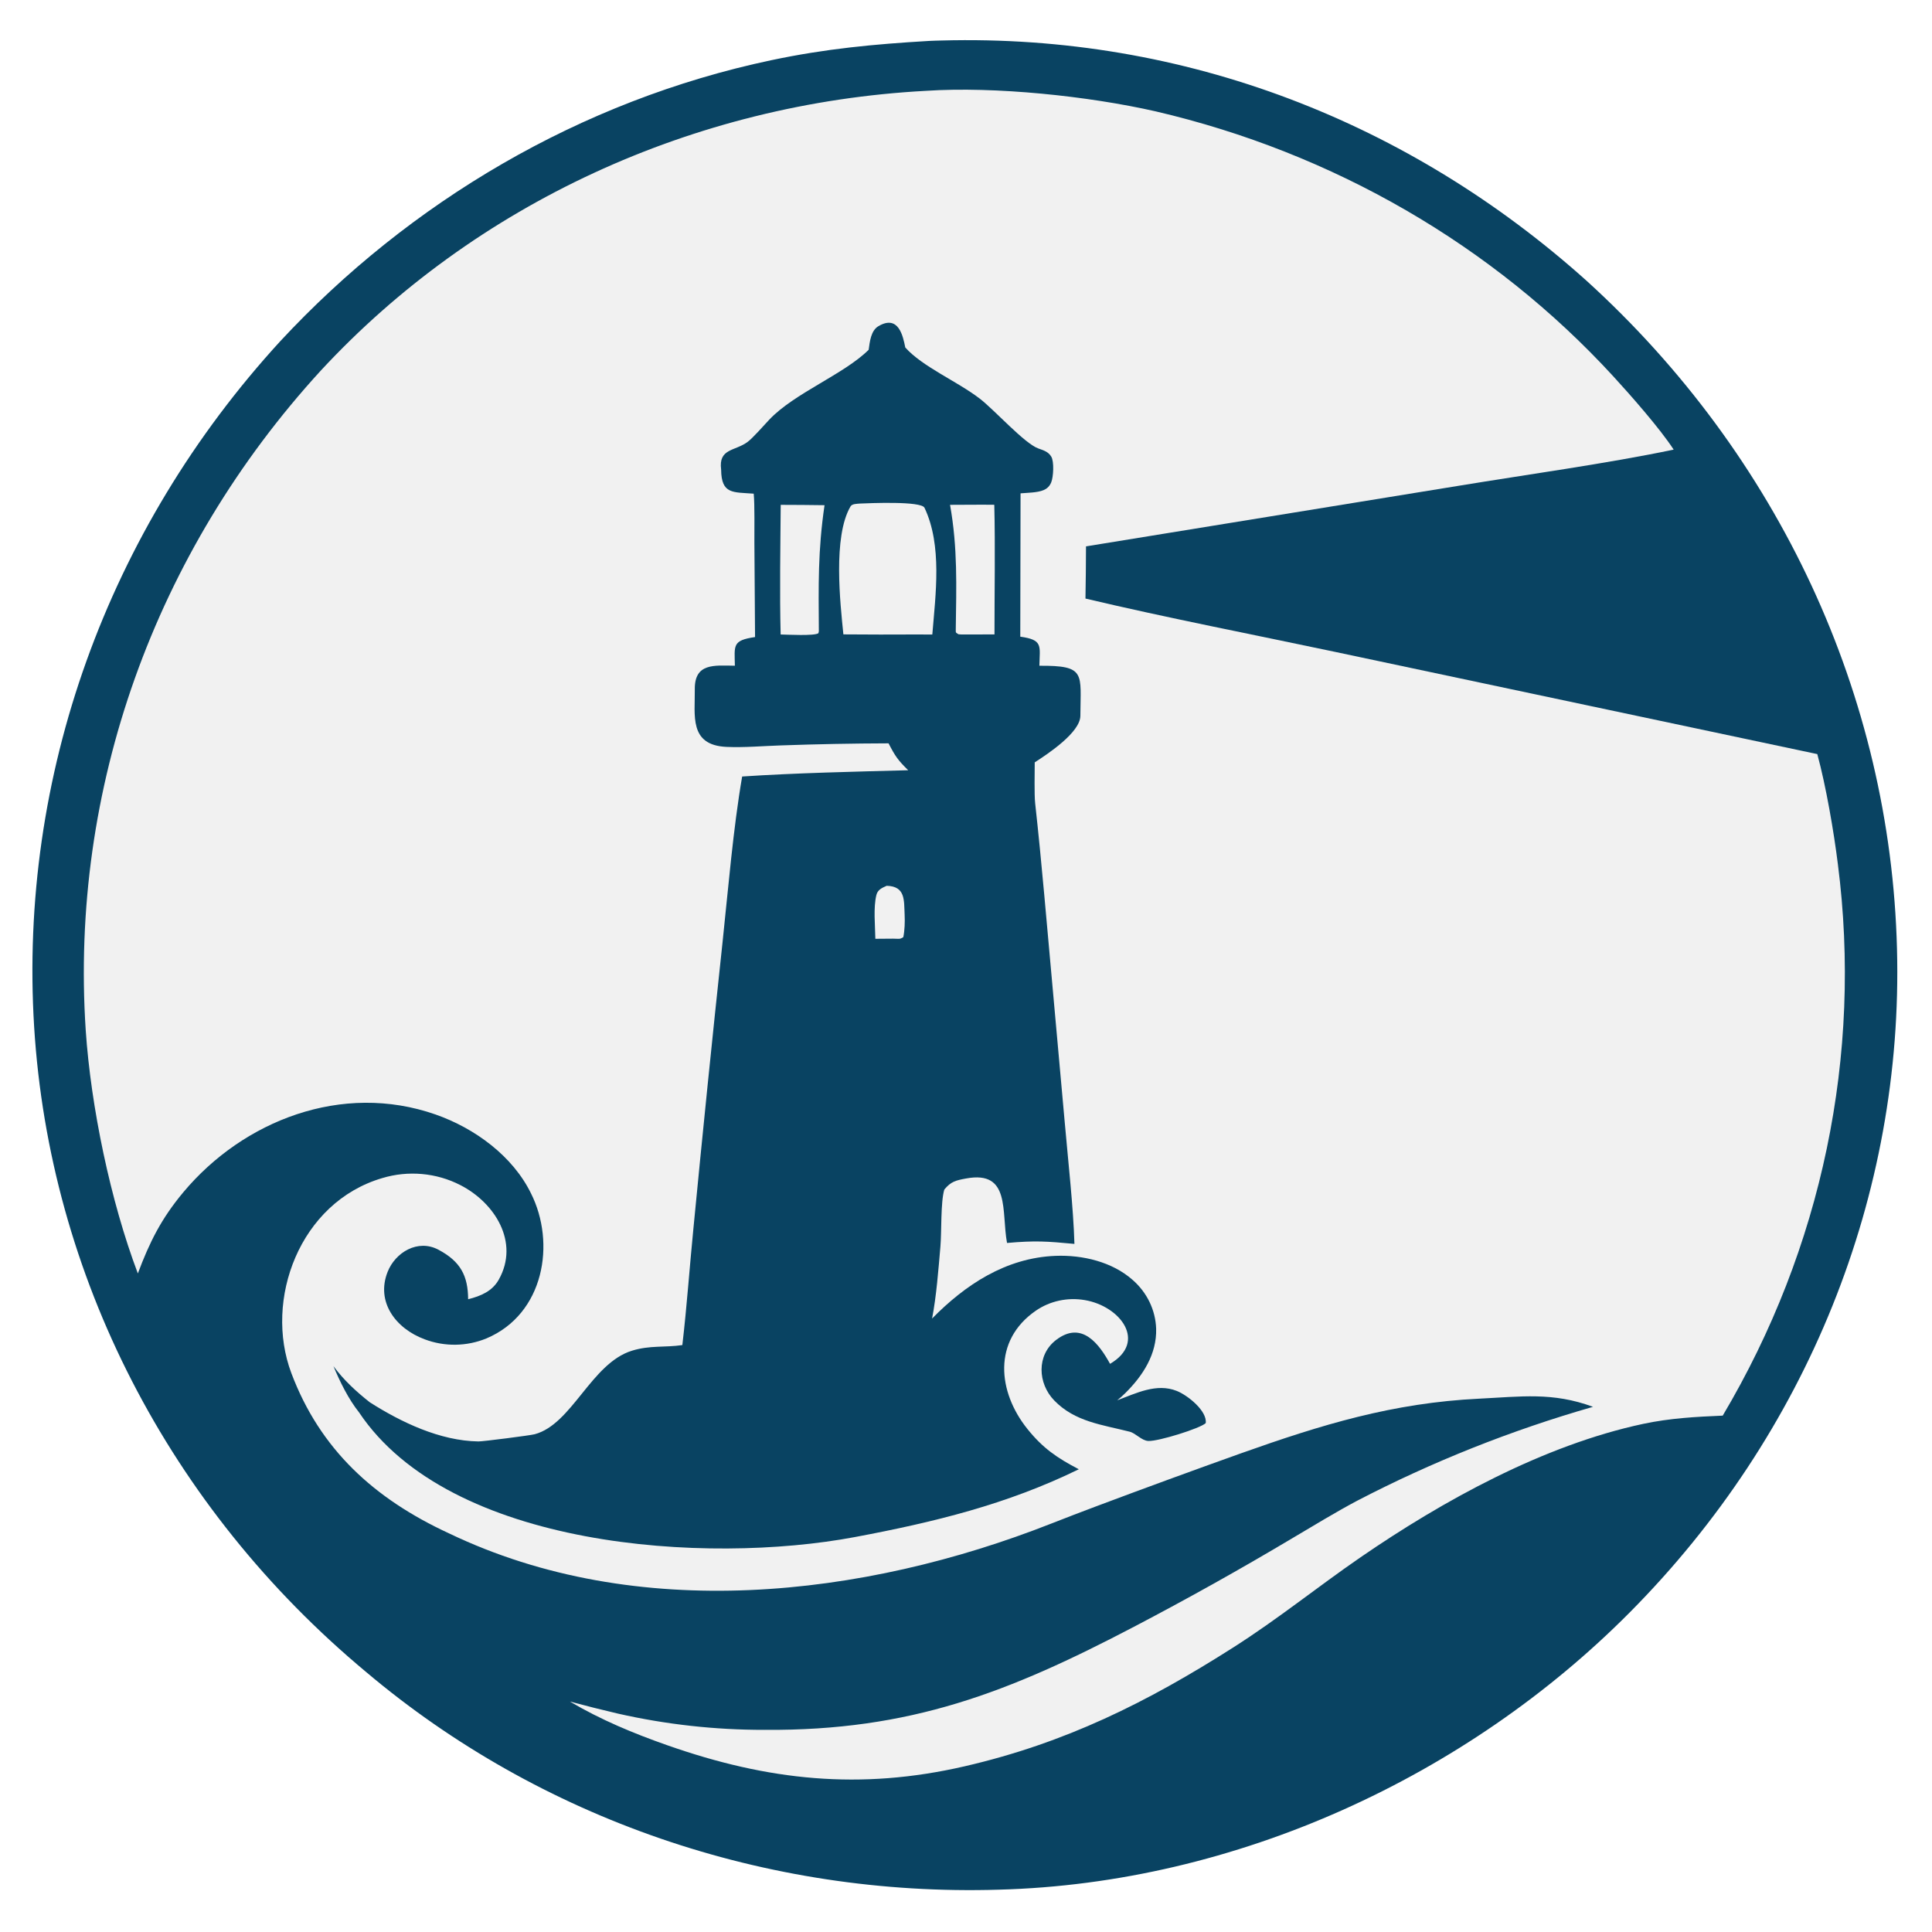
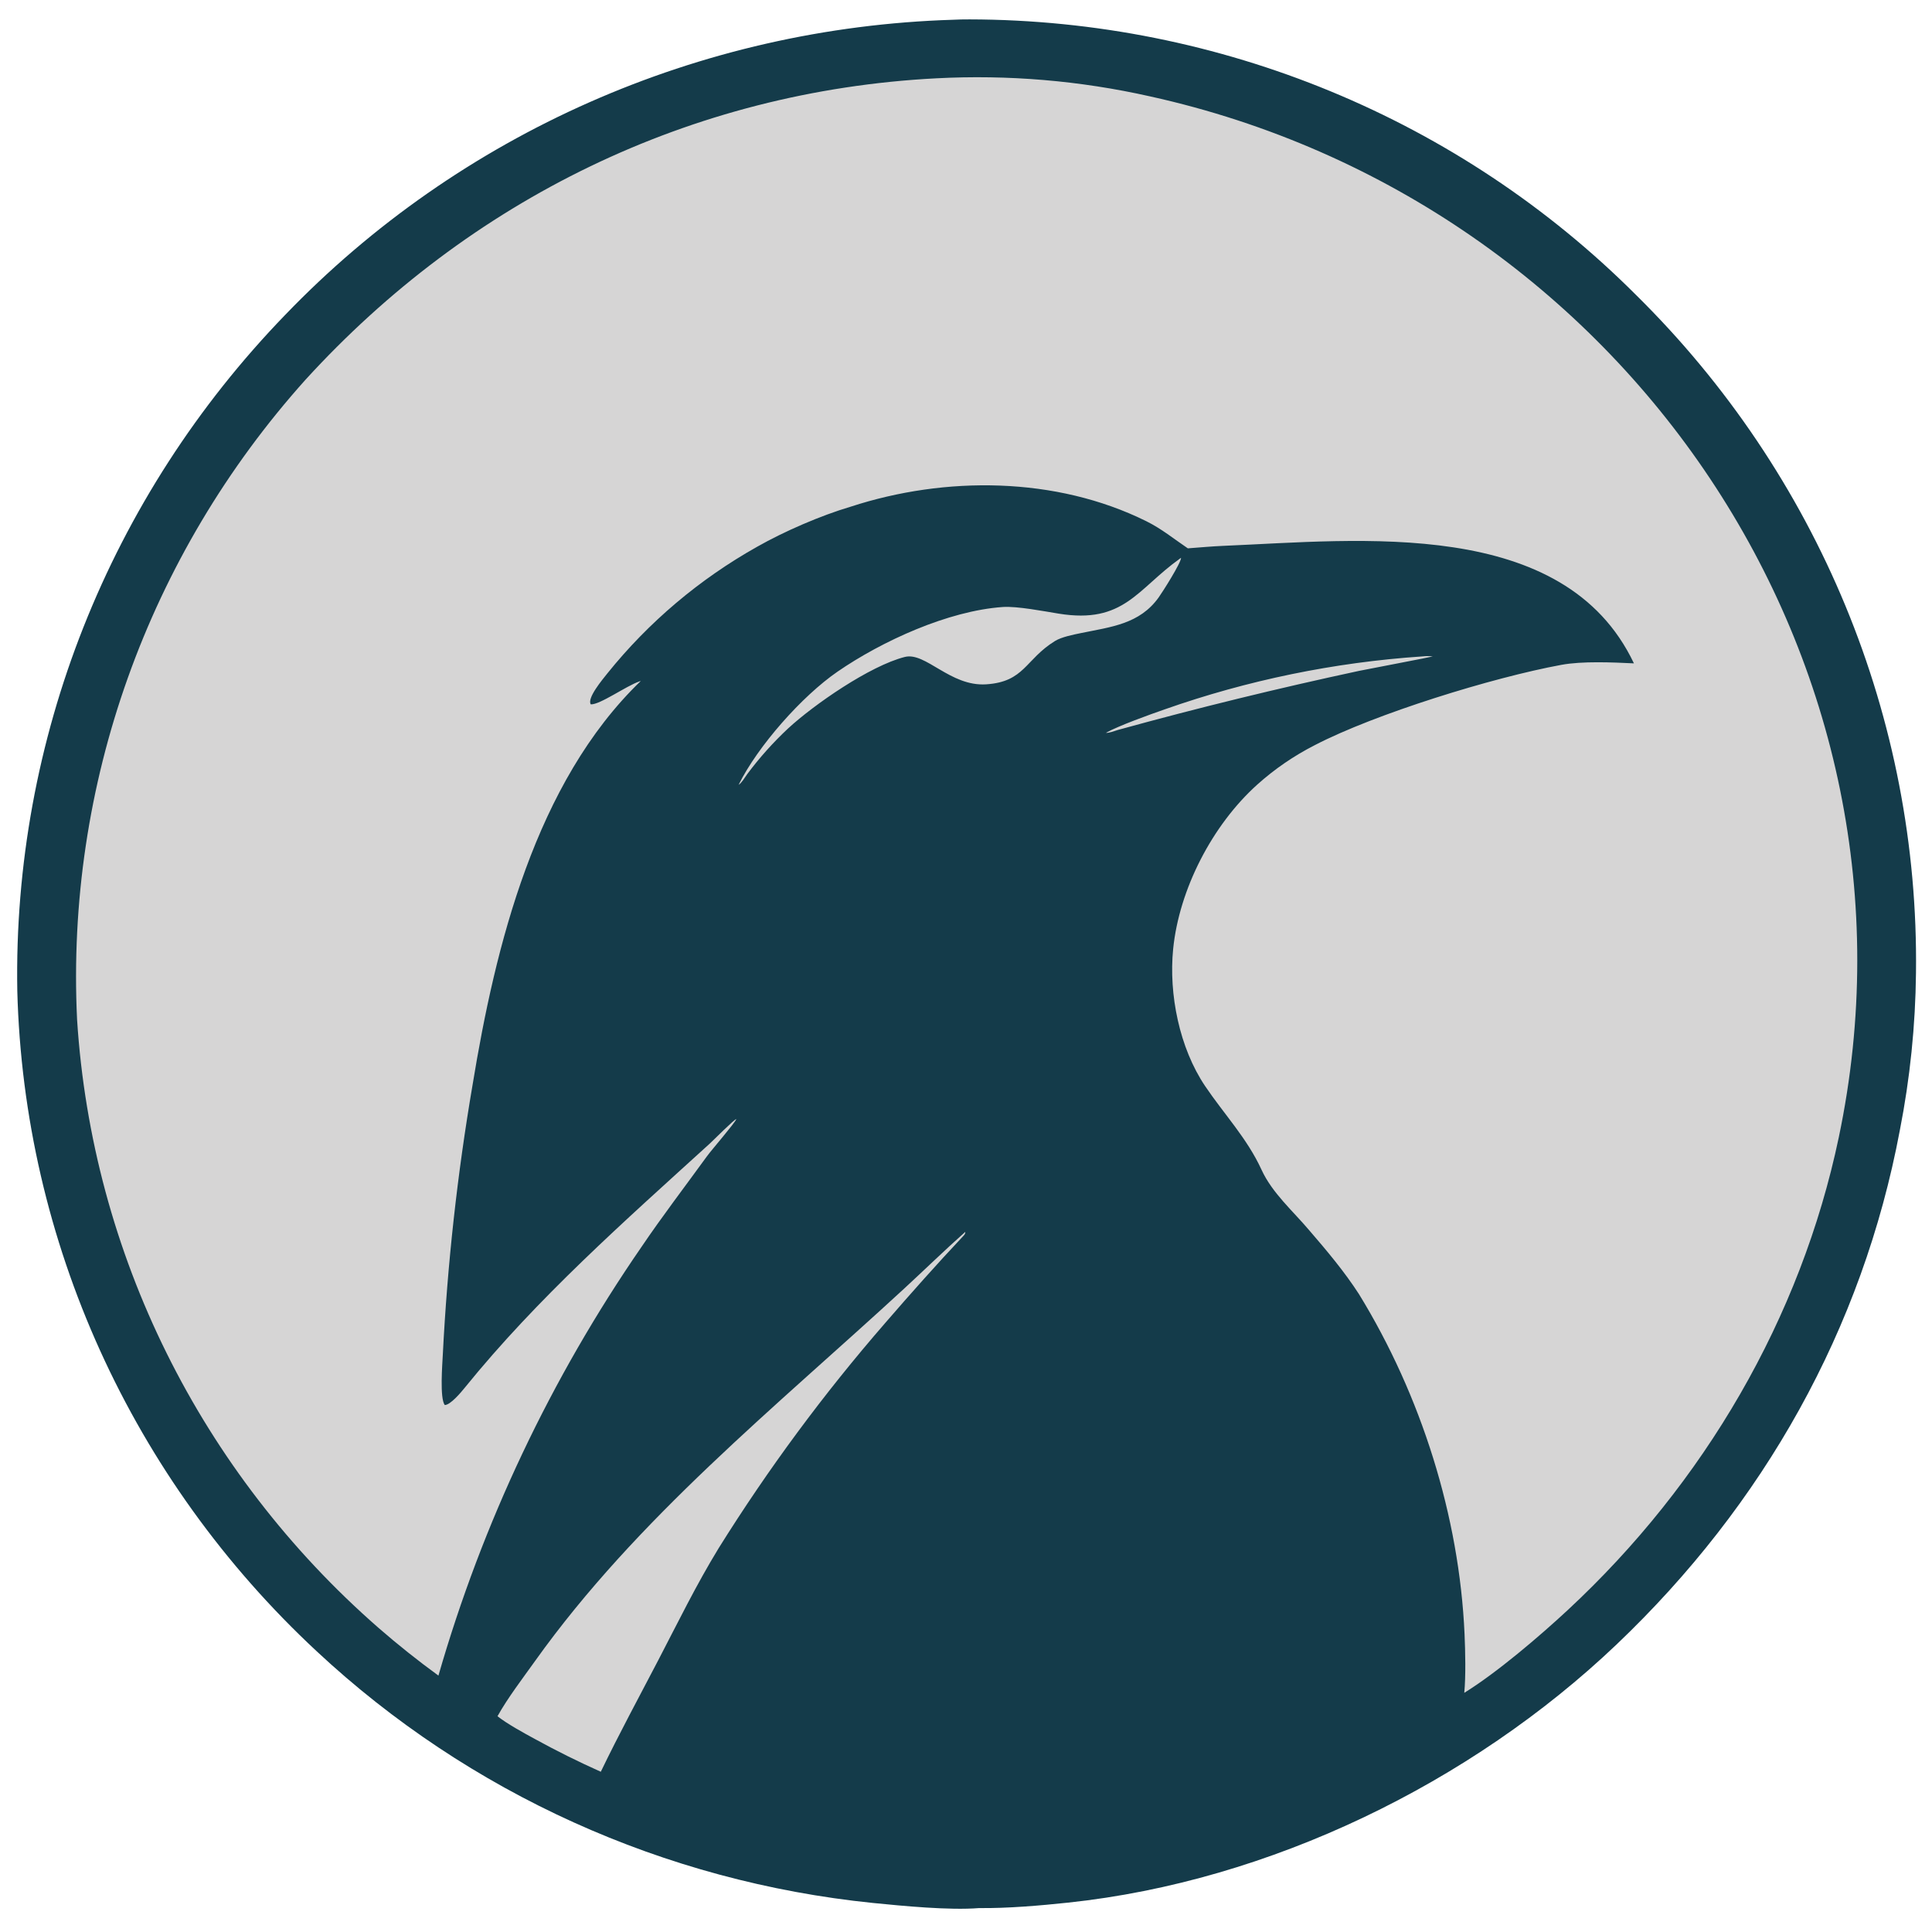
<svg xmlns="http://www.w3.org/2000/svg" width="512" height="512" viewBox="0 0 512 512" fill="none">
-   <ellipse cx="258" cy="250" rx="241" ry="228" fill="#F1F1F1" />
-   <path d="M246.226 10.844C247.312 10.786 248.467 10.762 249.556 10.733C314.133 8.985 373.707 32.46 420.465 74.412C471.42 120.716 501.001 184.369 502.722 251.409C504.457 316.684 478.966 379.955 431.827 427.38C388.779 470.713 327.676 499.107 264.687 500.783C203.088 502.658 143.072 482.002 96.975 443.058C44.802 399.584 13.128 338.002 9.047 272.11C4.957 205.75 28.379 140.511 74.278 90.416C108.502 53.573 153.749 26.65 204.406 15.952C218.852 12.902 231.611 11.707 246.226 10.844ZM36.531 337.479C39.641 329.177 42.736 322.945 48.606 315.931C64.469 296.976 90.65 286.696 115.395 295.341C125.913 299.014 135.904 306.422 140.709 316.24C147.352 329.448 144.22 348.226 128.916 354.692C123.705 356.841 117.809 356.926 112.533 354.928C104.814 352.061 99.581 344.99 102.723 337.057C104.766 331.896 110.715 328.279 116.184 331.184C122.065 334.306 124.02 338.109 124.061 344.31C127.456 343.459 130.467 342.174 132.19 339.102C137.731 329.211 131.131 318.722 121.991 314.059C115.642 310.795 108.173 310.127 101.295 312.207C79.386 318.647 69.886 344.483 77.223 363.927C84.808 384.029 99.044 397.133 118.974 406.349C168.744 430.225 228.655 423.426 278.634 403.749C282.576 402.199 286.547 400.677 290.512 399.187C303.254 394.404 316.036 389.725 328.861 385.147C350.175 377.576 369.063 371.772 392.042 370.66C403 370.127 411.45 368.858 422.163 372.824C400.455 379.044 379.485 387.397 359.594 397.747C353.941 400.746 347.938 404.423 342.404 407.691C328.679 415.873 314.712 423.681 300.521 431.107C267.295 448.509 241.248 458.708 202.678 458.431C189.579 458.456 176.522 457.013 163.777 454.127C159.507 453.128 155.255 452.06 151.024 450.923C159.266 455.787 167.804 459.335 176.836 462.508C203.499 471.875 227.93 474.481 255.652 468.085C282.294 461.938 303.956 451.162 326.792 436.618C338.806 428.968 349.017 420.64 360.607 412.666C382.312 397.741 409.063 382.957 435.484 377.336C442.544 375.833 449.408 375.462 456.54 375.156C482.868 330.793 493.561 279.563 487.051 228.986C485.999 220.485 483.907 208.301 481.604 199.843L353.938 172.781C332.31 168.208 309.056 163.692 287.659 158.625C287.742 154.015 287.788 149.405 287.802 144.795L386.7 128.716C404.645 125.763 426.025 122.821 443.54 119.155C439.962 113.625 432.078 104.671 427.551 99.745C395.666 65 353.293 40.469 306.22 29.503C288.527 25.485 263.691 22.85 245.409 24.07C183.677 27.369 125.909 54.073 85.01 98.214C40.894 146.399 18.511 209.199 22.715 272.993C24.084 293.283 29.265 318.256 36.531 337.479Z" fill="#094362" />
-   <path d="M230.204 92.697C230.512 90.543 230.777 87.616 232.812 86.427C238.108 83.334 239.306 89.023 239.905 92.081C244.422 97.169 253.613 101.027 259.594 105.598C263.555 108.626 271.482 117.542 275.189 118.855C276.582 119.349 277.813 119.717 278.591 121.004C279.395 122.34 279.167 126.387 278.588 127.82C278.194 128.786 277.568 129.451 276.572 129.879C274.914 130.589 272.283 130.575 270.456 130.742L270.383 168.724C276.476 169.573 275.549 171.134 275.447 176.431C287.861 176.356 286.362 178.397 286.309 189.689C286.289 194.108 277.717 199.772 274.212 202.035C274.216 204.607 274.07 210.506 274.328 212.87C275.212 220.913 275.993 228.882 276.721 236.939L282.172 297.489C282.999 306.992 284.482 320.282 284.734 329.646C277.317 328.956 274.424 328.736 266.872 329.397C265.339 321.123 267.868 310.127 256.052 312.304C253.322 312.808 252.001 313.108 250.251 315.247C249.254 318.581 249.559 326.442 249.221 330.333C248.692 336.398 248.169 343.475 247.011 349.427C255.748 340.526 266.518 333.32 279.749 332.813C286.948 332.539 294.742 334.413 300.127 339.165C303.969 342.498 306.226 347.171 306.389 352.118C306.581 358.825 302.917 364.554 298.171 369.232C297.506 369.885 296.807 370.505 296.076 371.095C301.07 369.239 306.491 366.46 311.873 368.618C314.805 369.793 319.942 373.933 319.531 377.138C318.115 378.524 307.024 381.987 304.34 381.873C302.553 381.804 301.034 379.847 299.369 379.413C292.002 377.541 284.886 376.797 279.399 371.154C274.967 366.595 274.676 359.106 279.849 355.123C286.776 349.792 291.389 356.39 294.176 361.431C304.082 355.615 296.92 346.125 287.467 344.537C282.94 343.758 278.273 344.764 274.54 347.322C262.973 355.281 264.416 368.911 272.273 378.688C276.36 383.776 280.061 386.319 285.899 389.369C266.835 398.689 247.553 403.387 226.577 407.332C187.053 414.758 119.235 410.306 95.153 374.296C92.34 370.767 90.069 366.148 88.368 362.049C91.12 365.76 94.339 368.728 97.99 371.614C106.252 376.879 116.608 381.858 126.807 381.996C127.956 382.012 140.464 380.411 141.686 380.09C151.593 377.465 156.693 361.274 167.474 357.95C172.276 356.472 176.112 357.149 180.828 356.459C182.036 346.156 182.734 335.894 183.76 325.575C186.203 300.265 188.774 274.966 191.485 249.679C192.961 235.789 194.318 219.433 196.681 205.782C210.591 204.853 226.666 204.491 240.683 204.122C237.959 201.461 237.201 200.342 235.48 196.992C225.935 197.02 216.387 197.205 206.845 197.545C202.188 197.697 197.22 198.145 192.541 197.935C182.536 197.488 184.21 189.579 184.128 182.702C184.042 175.691 189.221 176.341 194.751 176.423C194.655 171.027 194.013 169.715 200.097 168.826L199.921 143.773C199.901 140.539 200.03 133.807 199.742 130.827C194.219 130.405 191.177 131.014 191.108 124.47C190.36 118.767 194.781 119.615 198.131 117.104C199.544 116.044 202.347 112.824 203.86 111.219C210.466 104.209 223.724 99.157 230.204 92.697ZM223.506 168.117C230.006 168.171 236.509 168.179 243.009 168.141L247.073 168.157C247.941 157.544 249.738 144.54 245.002 134.567C244.131 132.732 230.373 133.346 227.888 133.448C227.054 133.53 225.812 133.492 225.389 134.219C220.689 142.276 222.675 159.874 223.506 168.117ZM234.983 234.746C233.732 235.291 232.597 235.791 232.253 237.176C231.422 240.534 231.925 245.259 231.978 248.79L236.678 248.755C238.174 248.753 238.386 249.004 239.388 248.356C239.753 246.585 239.829 244.265 239.739 242.457C239.547 238.598 240.011 234.875 234.983 234.746ZM217.002 167.31C216.926 155.054 216.731 146.023 218.511 133.883C214.656 133.846 210.744 133.777 206.898 133.79C206.812 144.814 206.597 157.195 206.881 168.146C208.602 168.18 215.88 168.576 216.89 167.802L217.002 167.31ZM254.758 168.143L263.549 168.129C263.539 156.929 263.774 144.906 263.496 133.77L260.312 133.748L251.773 133.786C253.815 145.26 253.441 155.316 253.289 166.833C253.276 167.796 253.286 167.587 254 168.085L254.758 168.143Z" fill="#094362" />
+   <circle cx="256" cy="256" r="245" fill="#D6D5D5" />
+   <path d="M252.532 5.237C254.001 5.163 255.472 5.129 256.942 5.138C323.341 5.267 386.925 31.544 433.502 78.105C481.831 125.724 508.601 190.505 507.757 257.795C507.61 271.799 506.179 285.761 503.481 299.512C493.588 352.231 467.362 398.744 428.352 435.854C389.818 472.51 336.575 498.53 283.095 504.211C275.593 505.008 266.98 505.747 259.466 505.661C251.643 506.304 239.199 505.089 231.316 504.303C176.058 498.664 124.244 475.217 83.931 437.609C34.877 391.979 6.323 328.999 4.584 262.602C3.408 196.015 28.919 131.649 75.601 83.425C121.782 35.413 185.379 7.309 252.532 5.237ZM116.189 444.051C127.847 403.58 146.024 365.21 170.03 330.402C175.521 322.295 181.572 314.385 187.327 306.455C188.613 304.684 194.735 297.64 195.137 296.564C194.549 296.636 189.139 302.115 188.061 303.095C165.403 323.709 142.483 343.906 123.182 367.741C122.174 368.986 119.378 372.344 117.86 372.347C116.506 370.504 117.227 361.531 117.348 359.011C118.558 335.07 121.188 311.218 125.223 287.578C131.253 250.758 141.874 207.393 169.824 180.458L169.404 180.599C165.902 181.808 158.975 186.795 156.562 186.661C155.487 185.017 159.712 180.037 160.963 178.451C171.893 164.866 185.372 153.472 200.668 144.886C207.821 140.824 217.498 136.624 225.444 134.276C250.52 126.094 279.838 126.278 303.749 138.109C307.882 140.153 311.008 142.767 314.79 145.316C317.904 145.093 321.105 144.783 324.215 144.654C360.267 143.151 414.525 136.851 433.007 175.798C427.26 175.524 419.35 175.167 413.78 176.192C395.479 179.557 364.405 189.192 348.482 197.446C342.943 200.263 337.804 203.783 333.198 207.917C321.269 218.639 312.484 235.678 310.899 251.477C309.695 263.475 312.559 277.722 319.369 287.825C324.401 295.292 330.507 301.67 334.328 310.019C337.117 316.115 342.623 320.916 346.919 325.993C351.583 331.399 356.28 336.971 360.153 342.977C376.602 369.771 386.746 401.826 388.124 433.109C388.325 437.683 388.472 444.167 388.047 448.619C396.728 443.253 408.05 433.57 415.449 426.699C451.589 393.136 477.231 349.393 487.313 301.332C513.641 175.827 430.785 53.396 304.785 25.544C286.212 21.366 267.138 19.754 248.112 20.754C182.974 24.136 124.428 52.989 80.941 100.653C39.129 147.287 17.424 208.113 20.429 270.229C24.393 332.22 53.107 390.156 100.31 431.402C105.414 435.843 110.711 440.063 116.189 444.051ZM376.773 173.967C353.519 175.545 330.596 180.264 308.649 187.992C304.799 189.328 296.505 192.3 293.059 194.211C294.008 194.258 295.271 193.756 296.227 193.451C317.369 187.617 338.681 182.397 360.135 177.795C362.274 177.357 379.581 174.061 379.703 173.955C378.39 173.844 378.081 173.844 376.773 173.967ZM312.992 147.827L312.734 148.007C301.331 156.123 297.884 165.421 280.589 162.624C276.734 162.001 269.526 160.601 265.764 160.861C251.255 161.865 233.729 169.896 221.97 177.984C212.523 184.482 200.841 197.691 195.735 207.985C196.52 207.521 197.454 205.956 198.049 205.114C201.271 200.798 204.875 196.77 208.819 193.078C215.607 186.795 230.51 176.449 239.781 174.099C245.283 172.705 251.814 181.966 261.331 181.355C271.534 180.7 271.679 174.763 279.571 169.881C281.33 168.793 284.454 168.189 286.445 167.778C294.425 166.127 302.006 165.423 307.09 158.281C308.109 156.85 313.004 149.154 312.992 147.827ZM255.812 326.457C250.265 331.387 244.957 336.566 239.512 341.585C205.547 372.89 168.785 402.375 141.836 440.132C138.637 444.615 134.485 450.04 131.843 454.82C134.365 456.825 138.851 459.28 141.746 460.849C147.446 463.98 153.274 466.878 159.218 469.534C164.097 459.422 169.264 449.918 174.442 439.977C179.757 429.771 184.433 420.139 190.46 410.268C203.569 389.273 218.328 369.319 234.602 350.59C241.365 342.772 248.241 335.031 255.331 327.5C255.606 327.208 255.854 326.88 255.812 326.457Z" fill="#143B4A" />
</svg>
